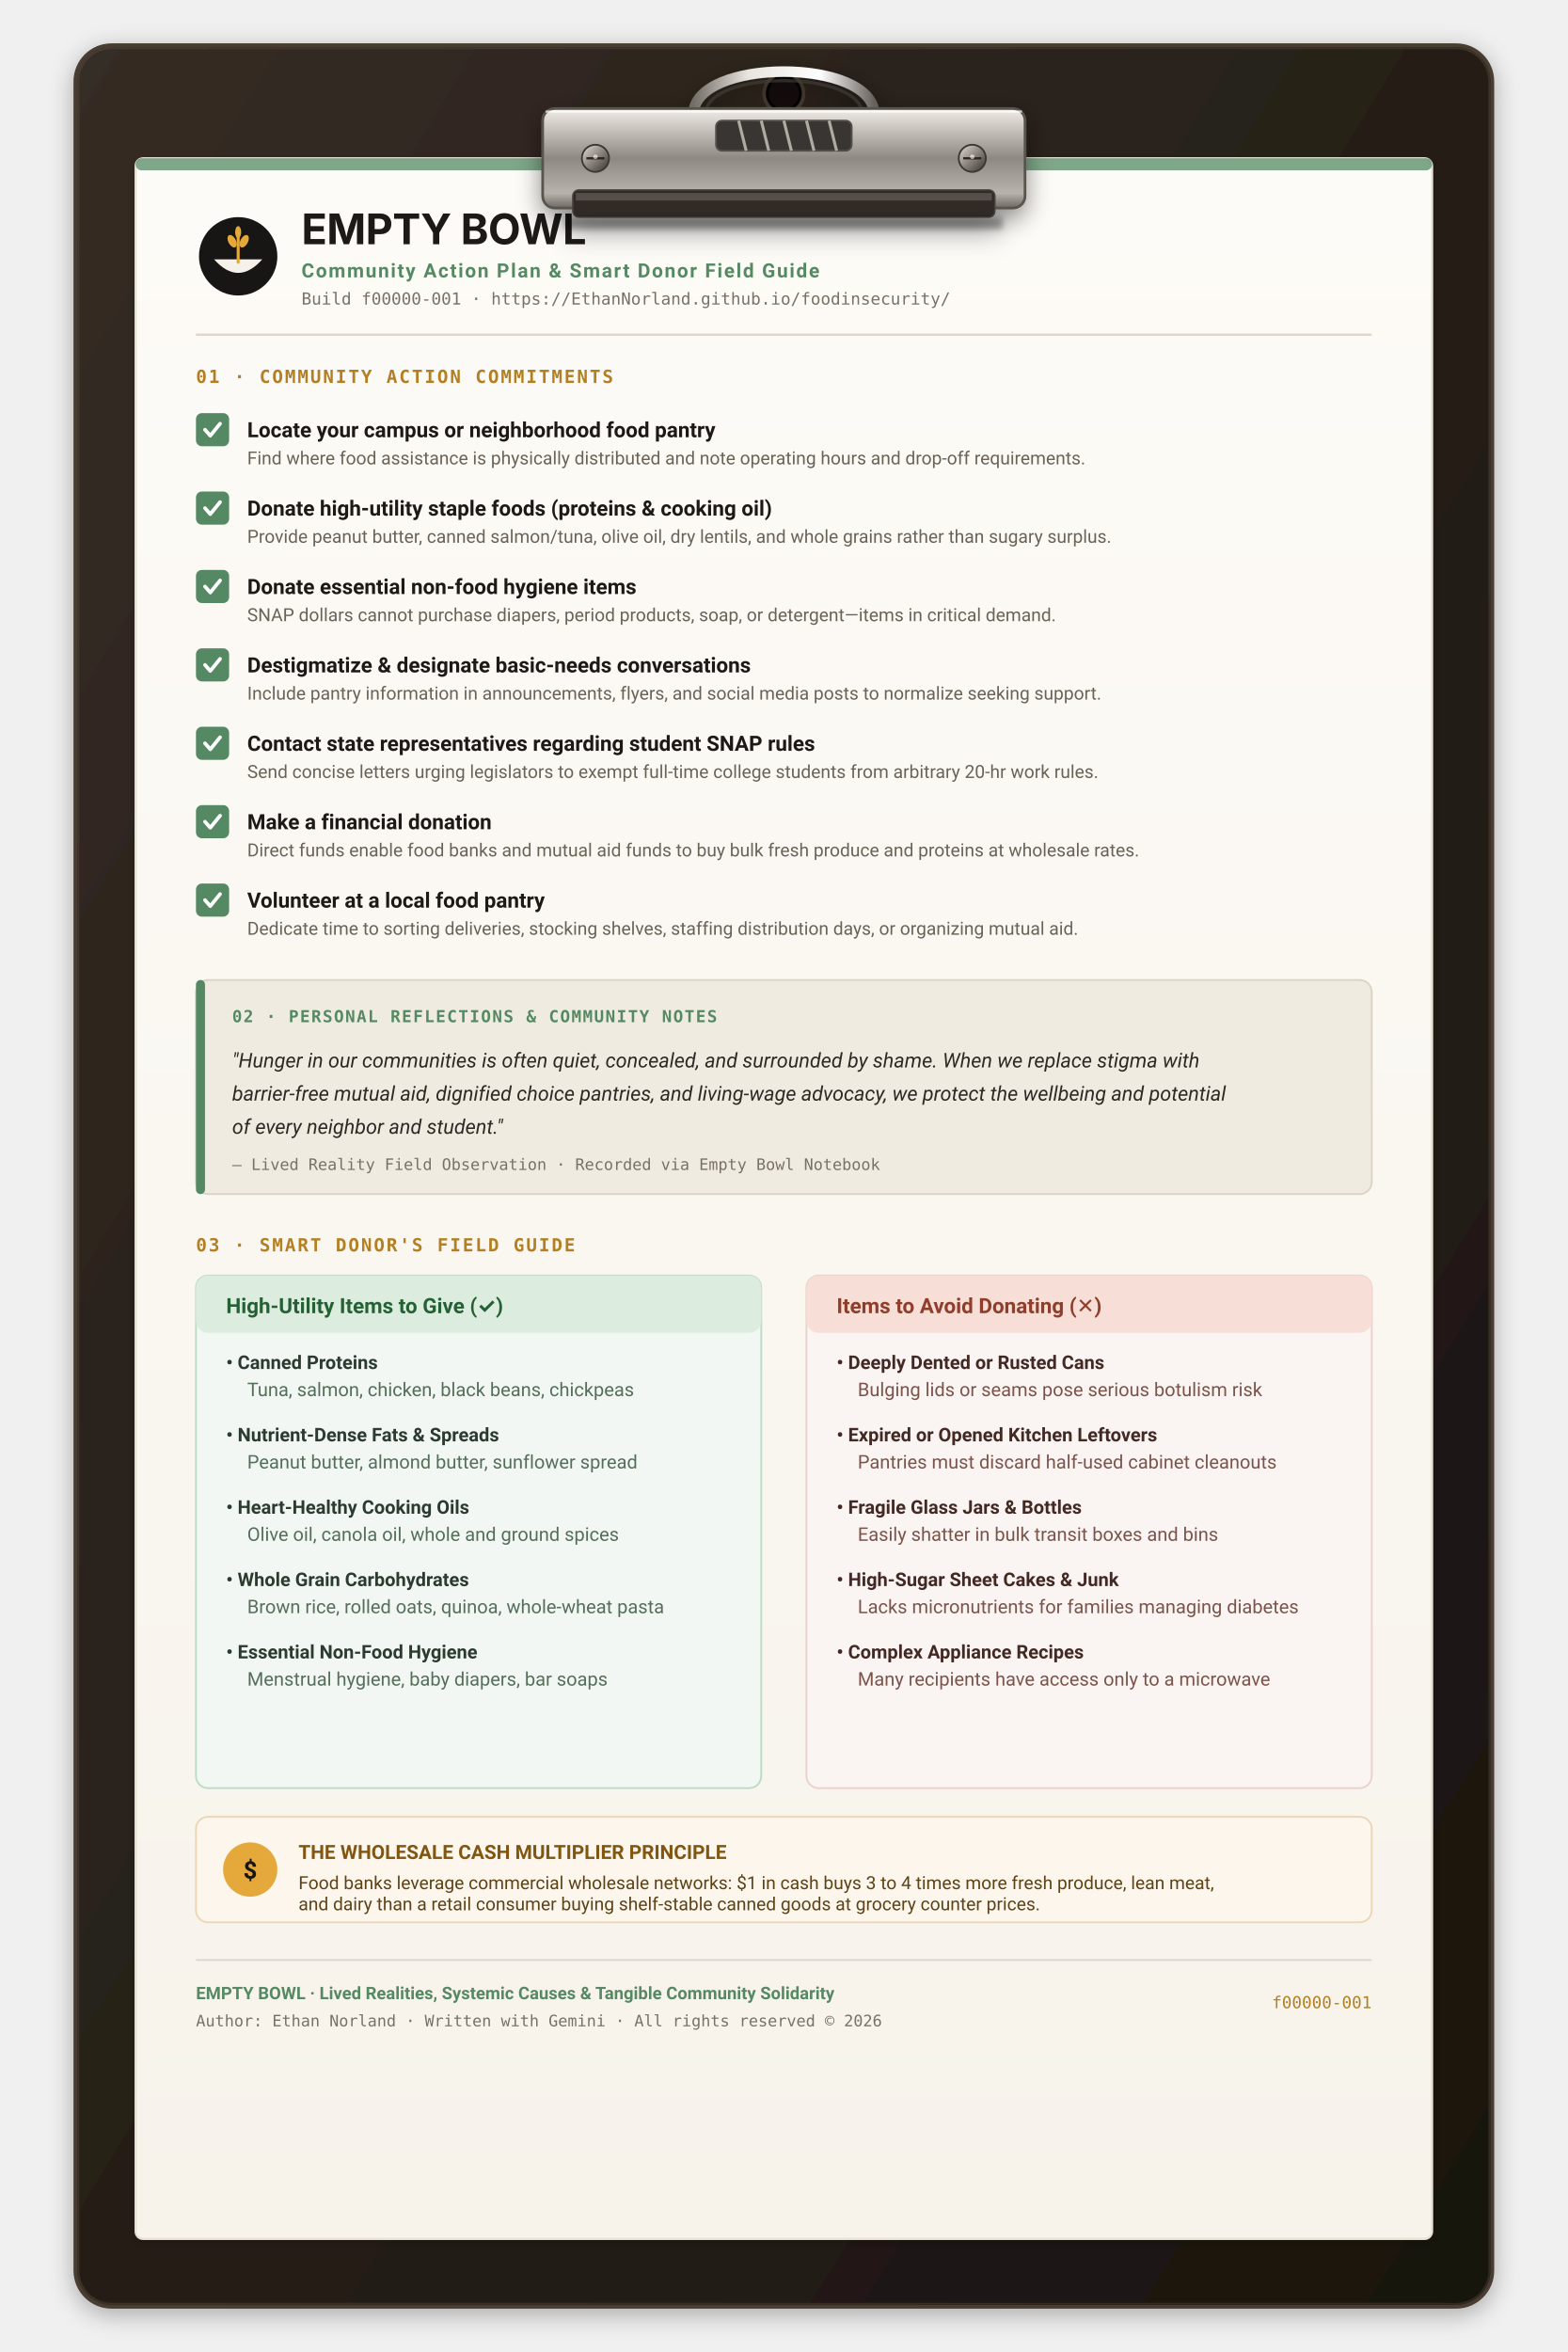
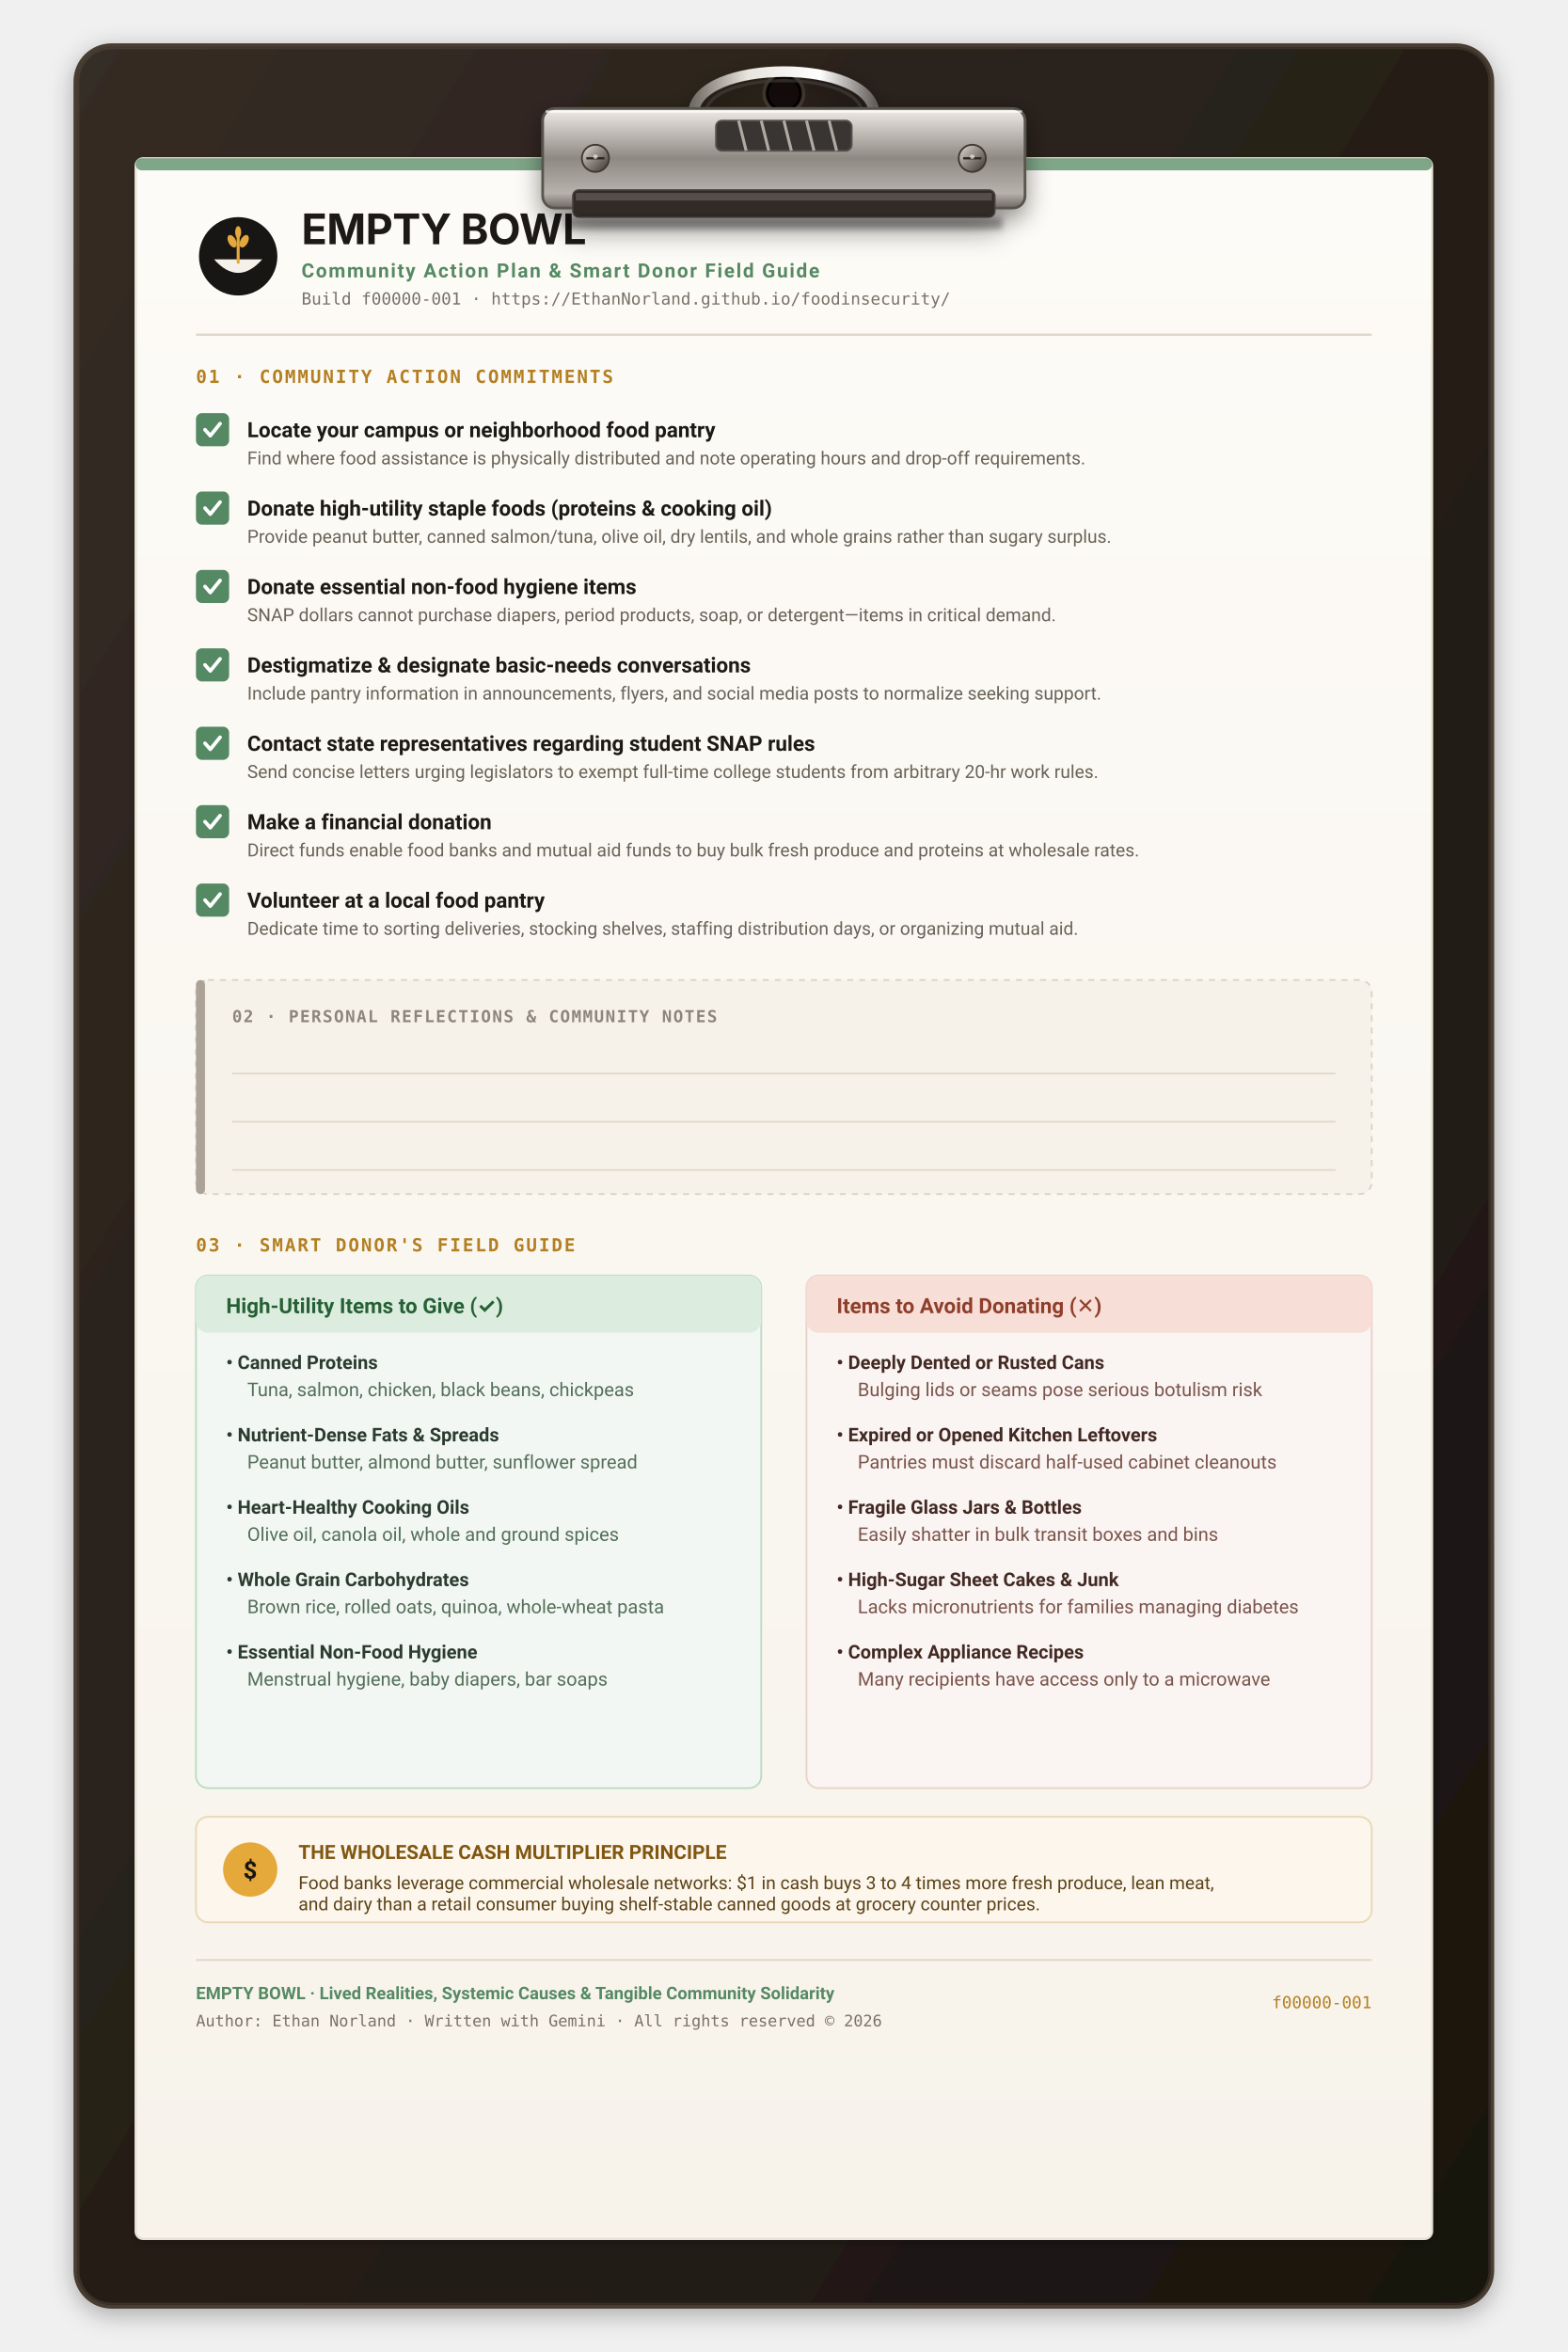
<svg xmlns="http://www.w3.org/2000/svg" viewBox="0 0 1040 1560" width="1040" height="1560" fill="none">
  <defs>
    <filter id="clipboardShadow" x="-10%" y="-5%" width="120%" height="115%" filterUnits="userSpaceOnUse">
      <feDropShadow dx="0" dy="18" stdDeviation="24" flood-color="#000000" flood-opacity="0.55" />
      <feDropShadow dx="0" dy="4" stdDeviation="8" flood-color="#000000" flood-opacity="0.3" />
    </filter>
    <filter id="paperShadow" x="-5%" y="-2%" width="110%" height="106%" filterUnits="userSpaceOnUse">
      <feDropShadow dx="0" dy="6" stdDeviation="10" flood-color="#0d0b09" flood-opacity="0.35" />
      <feDropShadow dx="0" dy="2" stdDeviation="3" flood-color="#0d0b09" flood-opacity="0.2" />
    </filter>
    <filter id="clipShadow" x="-20%" y="-10%" width="140%" height="130%" filterUnits="userSpaceOnUse">
      <feDropShadow dx="0" dy="6" stdDeviation="8" flood-color="#000000" flood-opacity="0.45" />
    </filter>
    <linearGradient id="boardGrad" x1="0%" y1="0%" x2="100%" y2="100%">
      <stop offset="0%" stop-color="#362d25" />
      <stop offset="35%" stop-color="#2a221b" />
      <stop offset="70%" stop-color="#221b15" />
      <stop offset="100%" stop-color="#18130f" />
    </linearGradient>
    <linearGradient id="metalClampGrad" x1="0%" y1="0%" x2="0%" y2="100%">
      <stop offset="0%" stop-color="#f0ece6" />
      <stop offset="15%" stop-color="#d4ceca" />
      <stop offset="50%" stop-color="#8f8983" />
      <stop offset="85%" stop-color="#b8b2ac" />
      <stop offset="100%" stop-color="#6e6862" />
    </linearGradient>
    <linearGradient id="metalWireGrad" x1="0%" y1="0%" x2="100%" y2="0%">
      <stop offset="0%" stop-color="#736d67" />
      <stop offset="30%" stop-color="#e8e4de" />
      <stop offset="70%" stop-color="#ffffff" />
      <stop offset="100%" stop-color="#66615c" />
    </linearGradient>
    <linearGradient id="rivetGrad" x1="0%" y1="0%" x2="100%" y2="100%">
      <stop offset="0%" stop-color="#e3dfd8" />
      <stop offset="50%" stop-color="#8c857e" />
      <stop offset="100%" stop-color="#36322d" />
    </linearGradient>
    <linearGradient id="paperGrad" x1="0%" y1="0%" x2="0%" y2="100%">
      <stop offset="0%" stop-color="#fdfbf7" />
      <stop offset="100%" stop-color="#f7f3eb" />
    </linearGradient>
  </defs>
  <style>
    .font-title { font-family: 'Playfair Display', Georgia, -apple-system, serif; font-weight: 700; fill: #1c1917; }
    .font-sans { font-family: -apple-system, BlinkMacSystemFont, 'Segoe UI', Roboto, Helvetica, Arial, sans-serif; }
    .font-mono { font-family: ui-monospace, 'IBM Plex Mono', Menlo, Consolas, monospace; }
  </style>
  <g filter="url(#clipboardShadow)">
    <rect x="50" y="30" width="940" height="1500" rx="24" fill="url(#boardGrad)" stroke="#4a3d32" stroke-width="2.5" />
    <rect x="52" y="32" width="936" height="1496" rx="22" fill="none" stroke="#635446" stroke-width="1.2" opacity="0.35" />
    <circle cx="520" cy="62" r="13" fill="#120e0b" stroke="#4a3d32" stroke-width="2.5" />
    <circle cx="520" cy="62" r="11" fill="none" stroke="#000000" stroke-width="2" opacity="0.7" />
  </g>
  <g filter="url(#paperShadow)">
    <rect x="90" y="105" width="860" height="1380" rx="5" fill="url(#paperGrad)" stroke="#e8e2d5" stroke-width="1.5" />
    <rect x="90" y="105" width="860" height="8" rx="4" fill="#558963" opacity="0.75" />
  </g>
  <g id="documentContent">
    <g transform="translate(130, 142)">
      <circle cx="28" cy="28" r="26" fill="#181614" />
      <path d="M 12 30 Q 28 48 44 30 Z" fill="#f5f0ea" />
      <path d="M 28 32 L 28 12" stroke="#e5a93b" stroke-width="2" stroke-linecap="round" />
      <ellipse cx="24" cy="18" rx="2.5" ry="4.5" transform="rotate(-28 24 18)" fill="#e5a93b" />
      <ellipse cx="32" cy="18" rx="2.5" ry="4.5" transform="rotate(28 32 18)" fill="#e5a93b" />
      <ellipse cx="28" cy="12" rx="2" ry="4" fill="#e5a93b" />
    </g>
    <text x="200" y="162" class="font-title" font-size="28" letter-spacing="-0.01em">EMPTY BOWL</text>
    <text x="200" y="184" class="font-sans" font-size="13" font-weight="700" letter-spacing="0.08em" fill="#558963" text-transform="uppercase">Community Action Plan &amp; Smart Donor Field Guide</text>
    <text x="200" y="202" class="font-mono" font-size="11" fill="#787167">Build f00000-001 · https://EthanNorland.github.io/foodinsecurity/</text>
    <line x1="130" y1="222" x2="910" y2="222" stroke="#ded6c8" stroke-width="1.5" />
    <text x="130" y="254" class="font-mono" font-size="12" font-weight="700" letter-spacing="0.1em" fill="#b37f22" text-transform="uppercase">01 · COMMUNITY ACTION COMMITMENTS</text>
    <g transform="translate(130, 274)">
      <rect x="0" y="0" width="22" height="22" rx="4" fill="#558963" />
      <path d="M 6 11 L 9.5 15 L 16 7" stroke="#ffffff" stroke-width="2.4" stroke-linecap="round" stroke-linejoin="round" fill="none" />
      <text x="34" y="16" class="font-sans" font-size="14" font-weight="700" fill="#1c1917">Locate your campus or neighborhood food pantry</text>
      <text x="34" y="34" class="font-sans" font-size="12" fill="#696257">Find where food assistance is physically distributed and note operating hours and drop-off requirements.</text>
    </g>
    <g transform="translate(130, 326)">
      <rect x="0" y="0" width="22" height="22" rx="4" fill="#558963" />
      <path d="M 6 11 L 9.5 15 L 16 7" stroke="#ffffff" stroke-width="2.4" stroke-linecap="round" stroke-linejoin="round" fill="none" />
      <text x="34" y="16" class="font-sans" font-size="14" font-weight="700" fill="#1c1917">Donate high-utility staple foods (proteins &amp; cooking oil)</text>
      <text x="34" y="34" class="font-sans" font-size="12" fill="#696257">Provide peanut butter, canned salmon/tuna, olive oil, dry lentils, and whole grains rather than sugary surplus.</text>
    </g>
    <g transform="translate(130, 378)">
      <rect x="0" y="0" width="22" height="22" rx="4" fill="#558963" />
      <path d="M 6 11 L 9.5 15 L 16 7" stroke="#ffffff" stroke-width="2.4" stroke-linecap="round" stroke-linejoin="round" fill="none" />
      <text x="34" y="16" class="font-sans" font-size="14" font-weight="700" fill="#1c1917">Donate essential non-food hygiene items</text>
      <text x="34" y="34" class="font-sans" font-size="12" fill="#696257">SNAP dollars cannot purchase diapers, period products, soap, or detergent—items in critical demand.</text>
    </g>
    <g transform="translate(130, 430)">
      <rect x="0" y="0" width="22" height="22" rx="4" fill="#558963" />
      <path d="M 6 11 L 9.5 15 L 16 7" stroke="#ffffff" stroke-width="2.4" stroke-linecap="round" stroke-linejoin="round" fill="none" />
      <text x="34" y="16" class="font-sans" font-size="14" font-weight="700" fill="#1c1917">Destigmatize &amp; designate basic-needs conversations</text>
      <text x="34" y="34" class="font-sans" font-size="12" fill="#696257">Include pantry information in announcements, flyers, and social media posts to normalize seeking support.</text>
    </g>
    <g transform="translate(130, 482)">
      <rect x="0" y="0" width="22" height="22" rx="4" fill="#558963" />
      <path d="M 6 11 L 9.5 15 L 16 7" stroke="#ffffff" stroke-width="2.4" stroke-linecap="round" stroke-linejoin="round" fill="none" />
      <text x="34" y="16" class="font-sans" font-size="14" font-weight="700" fill="#1c1917">Contact state representatives regarding student SNAP rules</text>
      <text x="34" y="34" class="font-sans" font-size="12" fill="#696257">Send concise letters urging legislators to exempt full-time college students from arbitrary 20-hr work rules.</text>
    </g>
    <g transform="translate(130, 534)">
      <rect x="0" y="0" width="22" height="22" rx="4" fill="#558963" />
      <path d="M 6 11 L 9.5 15 L 16 7" stroke="#ffffff" stroke-width="2.4" stroke-linecap="round" stroke-linejoin="round" fill="none" />
      <text x="34" y="16" class="font-sans" font-size="14" font-weight="700" fill="#1c1917">Make a financial donation</text>
      <text x="34" y="34" class="font-sans" font-size="12" fill="#696257">Direct funds enable food banks and mutual aid funds to buy bulk fresh produce and proteins at wholesale rates.</text>
    </g>
    <g transform="translate(130, 586)">
      <rect x="0" y="0" width="22" height="22" rx="4" fill="#558963" />
      <path d="M 6 11 L 9.5 15 L 16 7" stroke="#ffffff" stroke-width="2.4" stroke-linecap="round" stroke-linejoin="round" fill="none" />
      <text x="34" y="16" class="font-sans" font-size="14" font-weight="700" fill="#1c1917">Volunteer at a local food pantry</text>
      <text x="34" y="34" class="font-sans" font-size="12" fill="#696257">Dedicate time to sorting deliveries, stocking shelves, staffing distribution days, or organizing mutual aid.</text>
    </g>
    <g transform="translate(130, 650)">
-       <rect x="0" y="0" width="780" height="142" rx="8" fill="#f0ebe0" stroke="#dcd3c3" stroke-width="1.2" />
-       <rect x="0" y="0" width="6" height="142" rx="3" fill="#558963" />
-       <text x="24" y="28" class="font-mono" font-size="11" font-weight="700" letter-spacing="0.08em" fill="#558963" text-transform="uppercase">02 · PERSONAL REFLECTIONS &amp; COMMUNITY NOTES</text>
-       <text x="24" y="58" class="font-sans" font-size="13.5" font-style="italic" fill="#2d2924">"Hunger in our communities is often quiet, concealed, and surrounded by shame. When we replace stigma with</text>
-       <text x="24" y="80" class="font-sans" font-size="13.5" font-style="italic" fill="#2d2924">barrier-free mutual aid, dignified choice pantries, and living-wage advocacy, we protect the wellbeing and potential</text>
-       <text x="24" y="102" class="font-sans" font-size="13.5" font-style="italic" fill="#2d2924">of every neighbor and student."</text>
-       <text x="24" y="126" class="font-mono" font-size="10.5" fill="#787167">— Lived Reality Field Observation · Recorded via Empty Bowl Notebook</text>
+       <rect x="0" y="0" width="780" height="142" rx="8" fill="#f6f2ea" stroke="#dcd3c3" stroke-width="1.2" stroke-dasharray="4 4" />
+       <rect x="0" y="0" width="6" height="142" rx="3" fill="#aba398" />
+       <text x="24" y="28" class="font-mono" font-size="11" font-weight="700" letter-spacing="0.08em" fill="#8c857b" text-transform="uppercase">02 · PERSONAL REFLECTIONS &amp; COMMUNITY NOTES</text>
+       <line x1="24" y1="62" x2="756" y2="62" stroke="#ded5c5" stroke-width="1" />
+       <line x1="24" y1="94" x2="756" y2="94" stroke="#ded5c5" stroke-width="1" />
+       <line x1="24" y1="126" x2="756" y2="126" stroke="#ded5c5" stroke-width="1" />
    </g>
    <text x="130" y="830" class="font-mono" font-size="12" font-weight="700" letter-spacing="0.1em" fill="#b37f22" text-transform="uppercase">03 · SMART DONOR'S FIELD GUIDE</text>
    <g transform="translate(130, 846)">
      <rect x="0" y="0" width="375" height="340" rx="8" fill="#f2f7f3" stroke="#bddbc4" stroke-width="1.2" />
      <rect x="0" y="0" width="375" height="38" rx="8" fill="#dceddf" />
      <text x="20" y="25" class="font-sans" font-size="14" font-weight="700" fill="#266135">High-Utility Items to Give (✓)</text>
      <g transform="translate(20, 62)" class="font-sans" font-size="12.5" fill="#2b3b2f">
        <text x="0" y="0" font-weight="600">• Canned Proteins</text>
        <text x="14" y="18" fill="#546e59">Tuna, salmon, chicken, black beans, chickpeas</text>
        <text x="0" y="48" font-weight="600">• Nutrient-Dense Fats &amp; Spreads</text>
        <text x="14" y="66" fill="#546e59">Peanut butter, almond butter, sunflower spread</text>
        <text x="0" y="96" font-weight="600">• Heart-Healthy Cooking Oils</text>
        <text x="14" y="114" fill="#546e59">Olive oil, canola oil, whole and ground spices</text>
        <text x="0" y="144" font-weight="600">• Whole Grain Carbohydrates</text>
        <text x="14" y="162" fill="#546e59">Brown rice, rolled oats, quinoa, whole-wheat pasta</text>
        <text x="0" y="192" font-weight="600">• Essential Non-Food Hygiene</text>
        <text x="14" y="210" fill="#546e59">Menstrual hygiene, baby diapers, bar soaps</text>
      </g>
      <g transform="translate(405, 0)">
        <rect x="0" y="0" width="375" height="340" rx="8" fill="#faf4f2" stroke="#ebd1c9" stroke-width="1.2" />
        <rect x="0" y="0" width="375" height="38" rx="8" fill="#f7ded7" />
        <text x="20" y="25" class="font-sans" font-size="14" font-weight="700" fill="#8f3e2b">Items to Avoid Donating (✕)</text>
        <g transform="translate(20, 62)" class="font-sans" font-size="12.5" fill="#422923">
          <text x="0" y="0" font-weight="600">• Deeply Dented or Rusted Cans</text>
          <text x="14" y="18" fill="#7a544b">Bulging lids or seams pose serious botulism risk</text>
          <text x="0" y="48" font-weight="600">• Expired or Opened Kitchen Leftovers</text>
          <text x="14" y="66" fill="#7a544b">Pantries must discard half-used cabinet cleanouts</text>
          <text x="0" y="96" font-weight="600">• Fragile Glass Jars &amp; Bottles</text>
          <text x="14" y="114" fill="#7a544b">Easily shatter in bulk transit boxes and bins</text>
          <text x="0" y="144" font-weight="600">• High-Sugar Sheet Cakes &amp; Junk</text>
          <text x="14" y="162" fill="#7a544b">Lacks micronutrients for families managing diabetes</text>
          <text x="0" y="192" font-weight="600">• Complex Appliance Recipes</text>
          <text x="14" y="210" fill="#7a544b">Many recipients have access only to a microwave</text>
        </g>
      </g>
    </g>
    <g transform="translate(130, 1205)">
      <rect x="0" y="0" width="780" height="70" rx="8" fill="#fcf6ec" stroke="#ebd7b5" stroke-width="1.2" />
      <circle cx="36" cy="35" r="18" fill="#e5a93b" />
      <text x="36" y="41" text-anchor="middle" class="font-sans" font-size="16" font-weight="700" fill="#181614">$</text>
      <text x="68" y="28" class="font-sans" font-size="13" font-weight="700" fill="#805610">THE WHOLESALE CASH MULTIPLIER PRINCIPLE</text>
      <text x="68" y="48" class="font-sans" font-size="12" fill="#5c4217">Food banks leverage commercial wholesale networks: $1 in cash buys 3 to 4 times more fresh produce, lean meat,</text>
      <text x="68" y="62" class="font-sans" font-size="12" fill="#5c4217">and dairy than a retail consumer buying shelf-stable canned goods at grocery counter prices.</text>
    </g>
    <g transform="translate(130, 1300)">
      <line x1="0" y1="0" x2="780" y2="0" stroke="#ded6c8" stroke-width="1.2" />
      <text x="0" y="26" class="font-sans" font-size="11.5" font-weight="600" fill="#558963">EMPTY BOWL · Lived Realities, Systemic Causes &amp; Tangible Community Solidarity</text>
      <text x="0" y="44" class="font-mono" font-size="10.5" fill="#787167">Author: Ethan Norland · Written with Gemini · All rights reserved © 2026</text>
      <text x="780" y="32" text-anchor="end" class="font-mono" font-size="11" fill="#b37f22">f00000-001</text>
    </g>
  </g>
  <g id="clipboardClip" filter="url(#clipShadow)">
    <path d="M 460 76 C 460 38, 580 38, 580 76" stroke="url(#metalWireGrad)" stroke-width="7" stroke-linecap="round" fill="none" />
    <path d="M 468 76 C 468 46, 572 46, 572 76" stroke="#423e39" stroke-width="2" stroke-linecap="round" fill="none" opacity="0.6" />
    <rect x="360" y="72" width="320" height="66" rx="8" fill="url(#metalClampGrad)" stroke="#59544e" stroke-width="1.8" />
    <line x1="362" y1="74" x2="678" y2="74" stroke="#ffffff" stroke-width="1.5" opacity="0.7" />
    <circle cx="395" cy="105" r="9" fill="url(#rivetGrad)" stroke="#3d3833" stroke-width="1.2" />
    <line x1="389" y1="105" x2="401" y2="105" stroke="#2b2723" stroke-width="1.5" />
    <circle cx="395" cy="104" r="1.5" fill="#ffffff" opacity="0.6" />
    <circle cx="645" cy="105" r="9" fill="url(#rivetGrad)" stroke="#3d3833" stroke-width="1.2" />
    <line x1="639" y1="105" x2="651" y2="105" stroke="#2b2723" stroke-width="1.5" />
    <circle cx="645" cy="104" r="1.5" fill="#ffffff" opacity="0.6" />
    <rect x="475" y="80" width="90" height="20" rx="4" fill="#383430" stroke="#544f49" stroke-width="1.2" />
    <line x1="490" y1="80" x2="495" y2="100" stroke="#b0aaa2" stroke-width="2" />
    <line x1="505" y1="80" x2="510" y2="100" stroke="#b0aaa2" stroke-width="2" />
    <line x1="520" y1="80" x2="525" y2="100" stroke="#b0aaa2" stroke-width="2" />
    <line x1="535" y1="80" x2="540" y2="100" stroke="#b0aaa2" stroke-width="2" />
    <line x1="550" y1="80" x2="555" y2="100" stroke="#b0aaa2" stroke-width="2" />
    <rect x="380" y="126" width="280" height="18" rx="4" fill="#302c28" stroke="#47423c" stroke-width="1" />
    <rect x="382" y="128" width="276" height="5" fill="#78726a" opacity="0.5" />
    <rect x="375" y="144" width="290" height="8" fill="#000000" opacity="0.32" filter="blur(2px)" />
  </g>
</svg>
